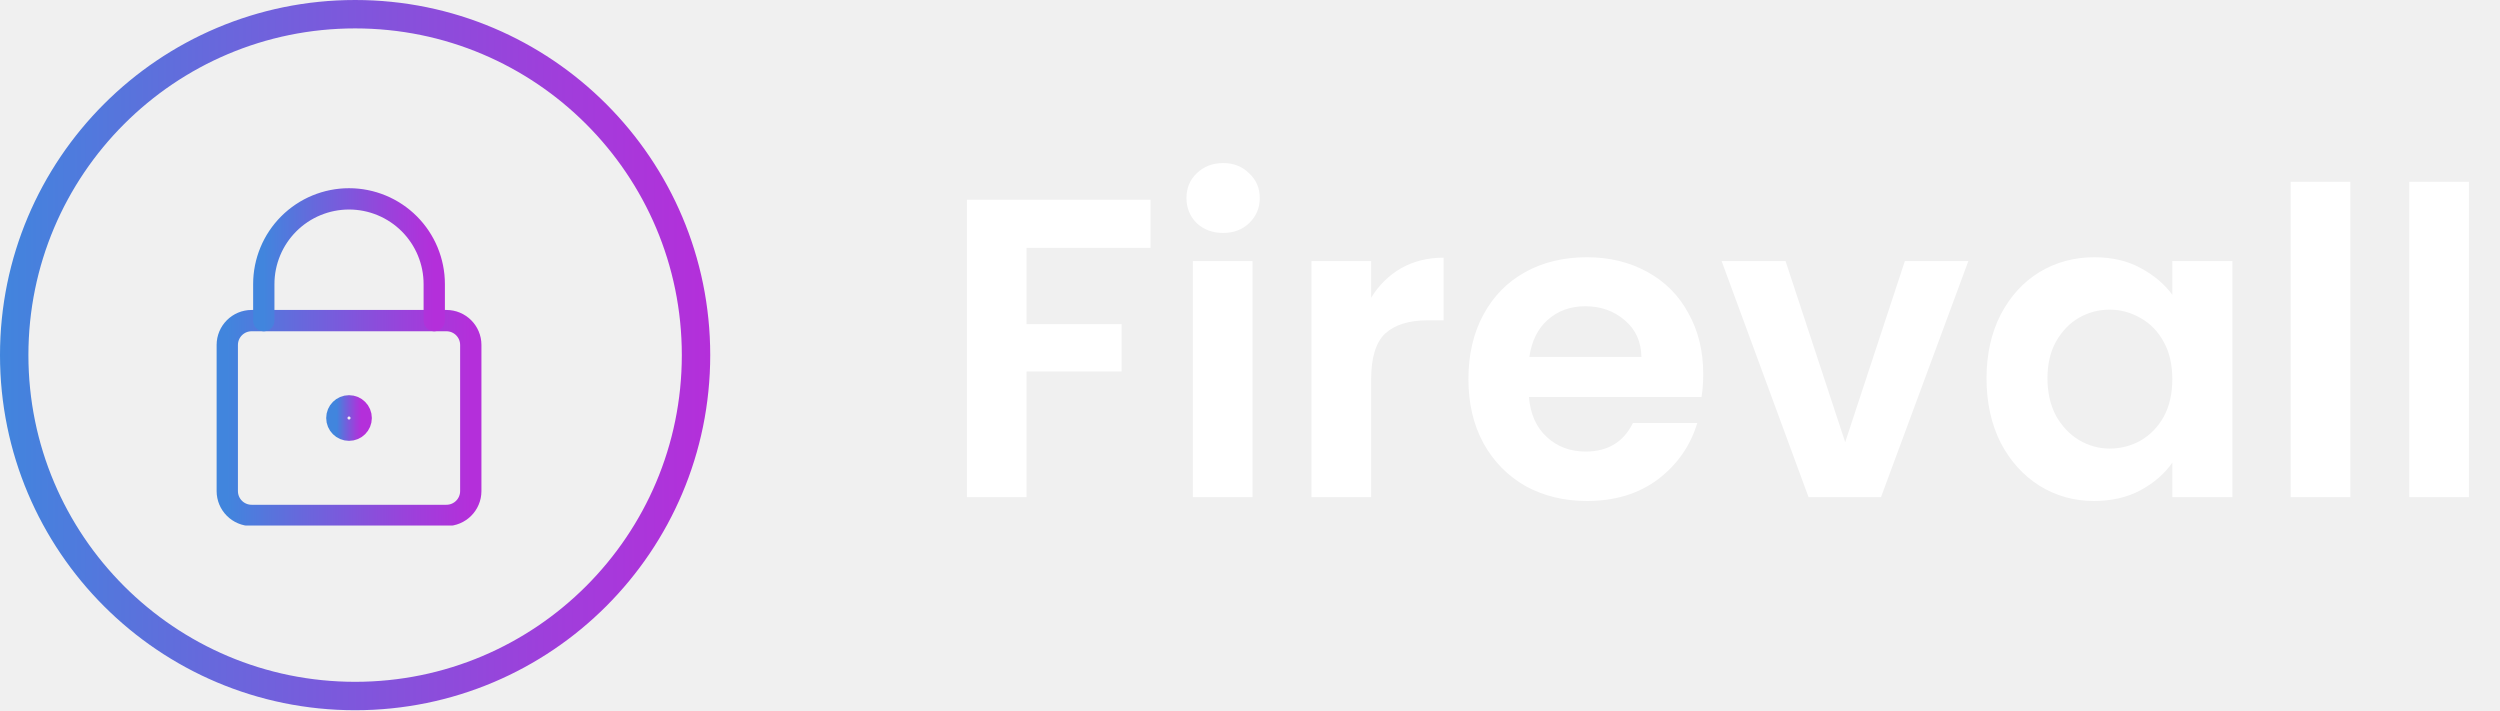
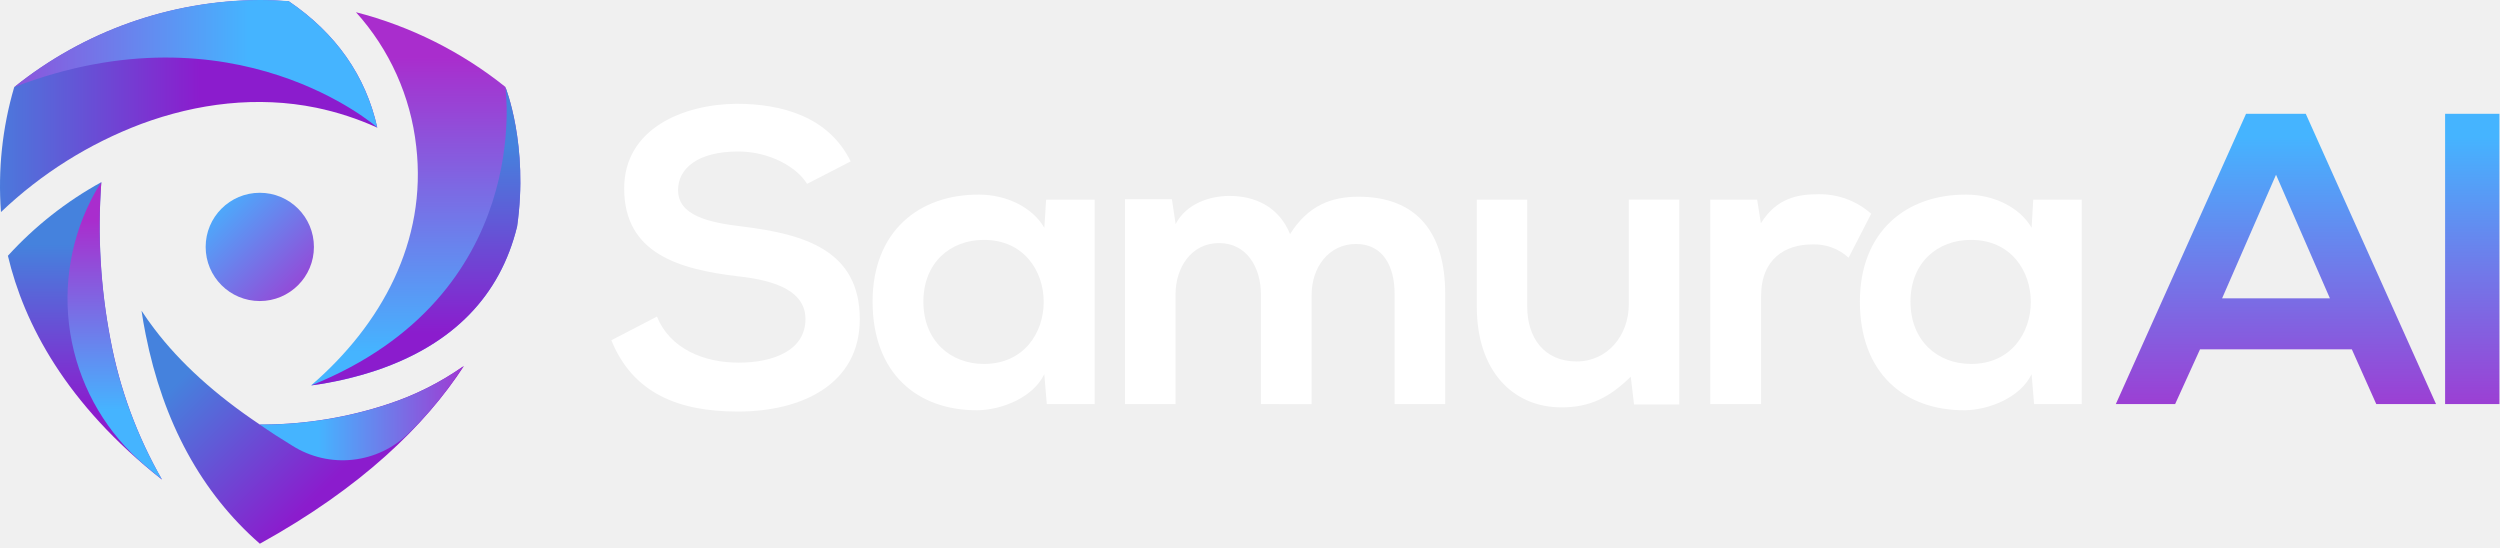
- <svg xmlns="http://www.w3.org/2000/svg" width="176" height="50" viewBox="0 0 176 50" fill="none">
-   <circle cx="25" cy="25" r="24" stroke="url(#paint0_linear_293_296)" stroke-width="2" />
-   <g clip-path="url(#clip0_293_296)">
-     <path d="M31.429 22.571H17.714C16.767 22.571 16 23.339 16 24.286V34.571C16 35.518 16.767 36.286 17.714 36.286H31.429C32.375 36.286 33.143 35.518 33.143 34.571V24.286C33.143 23.339 32.375 22.571 31.429 22.571Z" stroke="url(#paint1_linear_293_296)" stroke-width="1.5" stroke-linecap="round" stroke-linejoin="round" />
-     <path d="M30.571 22.571V20C30.571 18.409 29.939 16.883 28.814 15.757C27.689 14.632 26.163 14 24.571 14C22.98 14 21.454 14.632 20.329 15.757C19.204 16.883 18.571 18.409 18.571 20V22.571" stroke="url(#paint2_linear_293_296)" stroke-width="1.5" stroke-linecap="round" stroke-linejoin="round" />
-     <path d="M24.571 30.286C25.045 30.286 25.428 29.902 25.428 29.428C25.428 28.955 25.045 28.571 24.571 28.571C24.098 28.571 23.714 28.955 23.714 29.428C23.714 29.902 24.098 30.286 24.571 30.286Z" stroke="url(#paint3_linear_293_296)" stroke-width="1.5" stroke-linecap="round" stroke-linejoin="round" />
-   </g>
-   <path d="M81 14.06V17.45H72.27V22.82H78.96V26.15H72.27V35H68.07V14.06H81ZM86.108 16.4C85.368 16.4 84.748 16.17 84.248 15.71C83.768 15.23 83.528 14.64 83.528 13.94C83.528 13.24 83.768 12.66 84.248 12.2C84.748 11.72 85.368 11.48 86.108 11.48C86.848 11.48 87.458 11.72 87.938 12.2C88.438 12.66 88.688 13.24 88.688 13.94C88.688 14.64 88.438 15.23 87.938 15.71C87.458 16.17 86.848 16.4 86.108 16.4ZM88.178 18.38V35H83.978V18.38H88.178ZM96.528 20.96C97.068 20.08 97.768 19.39 98.628 18.89C99.508 18.39 100.508 18.14 101.628 18.14V22.55H100.518C99.198 22.55 98.198 22.86 97.518 23.48C96.858 24.1 96.528 25.18 96.528 26.72V35H92.328V18.38H96.528V20.96ZM119.907 26.33C119.907 26.93 119.867 27.47 119.787 27.95H107.637C107.737 29.15 108.157 30.09 108.897 30.77C109.637 31.45 110.547 31.79 111.627 31.79C113.187 31.79 114.297 31.12 114.957 29.78H119.487C119.007 31.38 118.087 32.7 116.727 33.74C115.367 34.76 113.697 35.27 111.717 35.27C110.117 35.27 108.677 34.92 107.397 34.22C106.137 33.5 105.147 32.49 104.427 31.19C103.727 29.89 103.377 28.39 103.377 26.69C103.377 24.97 103.727 23.46 104.427 22.16C105.127 20.86 106.107 19.86 107.367 19.16C108.627 18.46 110.077 18.11 111.717 18.11C113.297 18.11 114.707 18.45 115.947 19.13C117.207 19.81 118.177 20.78 118.857 22.04C119.557 23.28 119.907 24.71 119.907 26.33ZM115.557 25.13C115.537 24.05 115.147 23.19 114.387 22.55C113.627 21.89 112.697 21.56 111.597 21.56C110.557 21.56 109.677 21.88 108.957 22.52C108.257 23.14 107.827 24.01 107.667 25.13H115.557ZM129.902 31.13L134.102 18.38H138.572L132.422 35H127.322L121.202 18.38H125.702L129.902 31.13ZM139.851 26.63C139.851 24.95 140.181 23.46 140.841 22.16C141.521 20.86 142.431 19.86 143.571 19.16C144.731 18.46 146.021 18.11 147.441 18.11C148.681 18.11 149.761 18.36 150.681 18.86C151.621 19.36 152.371 19.99 152.931 20.75V18.38H157.161V35H152.931V32.57C152.391 33.35 151.641 34 150.681 34.52C149.741 35.02 148.651 35.27 147.411 35.27C146.011 35.27 144.731 34.91 143.571 34.19C142.431 33.47 141.521 32.46 140.841 31.16C140.181 29.84 139.851 28.33 139.851 26.63ZM152.931 26.69C152.931 25.67 152.731 24.8 152.331 24.08C151.931 23.34 151.391 22.78 150.711 22.4C150.031 22 149.301 21.8 148.521 21.8C147.741 21.8 147.021 21.99 146.361 22.37C145.701 22.75 145.161 23.31 144.741 24.05C144.341 24.77 144.141 25.63 144.141 26.63C144.141 27.63 144.341 28.51 144.741 29.27C145.161 30.01 145.701 30.58 146.361 30.98C147.041 31.38 147.761 31.58 148.521 31.58C149.301 31.58 150.031 31.39 150.711 31.01C151.391 30.61 151.931 30.05 152.331 29.33C152.731 28.59 152.931 27.71 152.931 26.69ZM165.463 12.8V35H161.263V12.8H165.463ZM173.813 12.8V35H169.613V12.8H173.813Z" fill="white" />
+ <svg xmlns="http://www.w3.org/2000/svg" width="502" height="110" viewBox="0 0 502 110" fill="none">
+   <path d="M28.376 24.88C39.606 20.72 51.726 19.22 63.496 21.63C67.717 22.508 71.829 23.849 75.756 25.63C73.426 15.21 67.456 6.7 57.976 0.26C56.086 0.12 54.146 0.03 52.156 0.03C34.213 0.108 16.828 6.275 2.846 17.52C0.462 25.646 -0.435 34.136 0.196 42.58C8.308 34.851 17.891 28.831 28.376 24.88Z" fill="url(#paint0_linear_28_37)" />
+   <path d="M83.576 29.38C85.796 48.47 76.576 65.22 62.476 77.38C66.998 76.778 71.452 75.743 75.776 74.29C90.996 69.08 100.436 59.38 103.836 45.45C106.176 29.08 101.476 17.45 101.476 17.45C92.65 10.383 82.425 5.271 71.476 2.45C78.233 9.936 82.465 19.357 83.576 29.38Z" fill="url(#paint1_linear_28_37)" />
+   <path d="M77.876 81.15C69.934 83.78 61.632 85.16 53.266 85.24C52.626 85.24 52.266 85.24 52.156 85.24C43.286 79.31 36.156 72.86 30.966 66C30.056 64.81 29.206 63.6 28.416 62.39C28.646 63.93 28.916 65.5 29.236 67.09C32.766 84.86 40.466 98.94 52.176 109.18C72.606 97.89 85.346 85.45 93.176 73.48C88.486 76.783 83.329 79.368 77.876 81.15Z" fill="url(#paint2_linear_28_37)" />
+   <path d="M22.196 68.23C20.192 57.807 19.57 47.166 20.346 36.58C13.322 40.441 6.983 45.435 1.586 51.36C4.826 65.01 13.236 81.11 32.526 96.31C27.531 87.596 24.039 78.103 22.196 68.23Z" fill="url(#paint3_linear_28_37)" />
+   <path d="M57.976 0.23C56.086 0.09 54.146 0 52.156 0C34.213 0.078 16.828 6.245 2.846 17.49C47.256 0.42 75.756 25.6 75.756 25.6C73.426 15.18 67.456 6.67 57.976 0.23Z" fill="url(#paint4_linear_28_37)" />
+   <path d="M29.106 93.47C30.206 94.4 31.346 95.34 32.526 96.27C27.532 87.582 24.034 78.117 22.176 68.27C20.175 57.833 19.559 47.178 20.346 36.58C19.573 37.75 18.871 38.965 18.246 40.22C13.81 49.026 12.47 59.068 14.44 68.729C16.41 78.389 21.576 87.105 29.106 93.47Z" fill="url(#paint5_linear_28_37)" />
+   <path d="M92.976 73.58C88.343 76.839 83.255 79.396 77.876 81.17C69.934 83.801 61.632 85.18 53.266 85.26C52.636 85.26 52.266 85.26 52.166 85.26C54.219 86.687 56.419 88.113 58.766 89.54C62.368 91.795 66.624 92.772 70.85 92.313C75.075 91.854 79.022 89.986 82.056 87.01C86.192 82.96 89.855 78.455 92.976 73.58Z" fill="url(#paint6_linear_28_37)" />
+   <path d="M103.836 45.48C106.176 29.11 101.476 17.48 101.476 17.48C101.476 17.48 107.476 59.31 62.476 77.4C66.998 76.798 71.452 75.763 75.776 74.311C90.996 69.111 100.436 59.41 103.836 45.48Z" fill="url(#paint7_linear_28_37)" />
+   <path d="M52.166 60.45C58.169 60.45 63.036 55.583 63.036 49.58C63.036 43.577 58.169 38.71 52.166 38.71C46.163 38.71 41.296 43.577 41.296 49.58C41.296 55.583 46.163 60.45 52.166 60.45Z" fill="url(#paint8_linear_28_37)" />
+   <path d="M162.056 36.92C160.056 33.59 154.566 30.42 148.236 30.42C140.076 30.42 136.156 33.84 136.156 38.17C136.156 43.25 142.156 44.67 149.156 45.5C161.316 47 172.646 50.16 172.646 64.07C172.646 77.07 161.156 82.64 148.156 82.64C136.246 82.64 127.086 78.98 122.756 68.32L131.916 63.57C134.506 69.98 141.246 72.82 148.326 72.82C155.236 72.82 161.736 70.4 161.736 64.07C161.736 58.57 155.986 56.33 148.246 55.49C136.336 54.08 125.336 50.91 125.336 37.84C125.336 25.84 137.166 20.93 147.906 20.84C156.986 20.84 166.396 23.42 170.816 32.41L162.056 36.92Z" fill="white" />
+   <path d="M210.066 40.09H219.806V81.14H210.196L209.696 75.14C207.356 79.97 200.946 82.3 196.366 82.38C184.206 82.47 175.216 74.97 175.216 60.56C175.216 46.4 184.626 38.99 196.616 39.08C202.116 39.08 207.356 41.66 209.696 45.74L210.066 40.09ZM185.416 60.58C185.416 68.41 190.826 73.08 197.576 73.08C213.576 73.08 213.576 48.17 197.576 48.17C190.826 48.16 185.416 52.74 185.416 60.58Z" fill="white" />
+   <path d="M253.196 81.14V59.14C253.196 53.72 250.366 48.81 244.786 48.81C239.206 48.81 236.046 53.72 236.046 59.14V81.14H225.896V40H235.316L236.066 45C238.226 40.84 242.976 39.34 246.886 39.34C251.806 39.34 256.716 41.34 259.046 47C262.716 41.17 267.456 39.5 272.786 39.5C284.446 39.5 290.196 46.66 290.196 58.99V81.14H280.036V58.99C280.036 53.58 277.786 48.99 272.286 48.99C266.786 48.99 263.376 53.73 263.376 59.15V81.15L253.196 81.14Z" fill="white" />
+   <path d="M306.666 40.09V61.58C306.666 67.83 310.076 72.58 316.576 72.58C322.826 72.58 327.066 67.33 327.066 61.08V40.08H337.196V81.22H328.116L327.456 75.64C323.206 79.8 319.296 81.8 313.546 81.8C303.716 81.8 296.546 74.39 296.546 61.65V40.09H306.666Z" fill="white" />
+   <path d="M352.836 40.09L353.586 44.83C356.746 39.75 360.996 39 365.156 39C369.048 38.939 372.823 40.337 375.736 42.92L371.196 51.75C370.211 50.843 369.056 50.141 367.798 49.683C366.54 49.224 365.203 49.02 363.866 49.08C358.536 49.08 353.626 51.91 353.626 59.49V81.14H343.426V40.09H352.836Z" fill="white" />
+   <path d="M408.276 40.09H418.016V81.14H408.446L407.946 75.14C405.606 79.97 399.196 82.3 394.616 82.38C382.456 82.47 373.466 74.97 373.466 60.56C373.466 46.4 382.876 38.99 394.866 39.08C400.366 39.08 405.606 41.66 407.946 45.74L408.276 40.09ZM383.626 60.58C383.626 68.41 389.036 73.08 395.786 73.08C411.786 73.08 411.786 48.17 395.786 48.17C389.036 48.16 383.626 52.74 383.626 60.58Z" fill="white" />
+   <path d="M451.006 22.85L424.856 81.14H436.766L441.766 70.14H472.246L477.156 81.14H489.156L462.996 22.85H451.006ZM446.196 59.91L457.026 35.09L467.846 59.91H446.196ZM490.976 22.85V81.14H501.886V22.85H490.976Z" fill="url(#paint9_linear_28_37)" />
  <defs>
-     <linearGradient id="paint0_linear_293_296" x1="0" y1="25" x2="50" y2="25" gradientUnits="userSpaceOnUse">
-       <stop stop-color="#4185DD" />
-       <stop offset="0.29" stop-color="#6669DC" />
-       <stop offset="0.77" stop-color="#9E3FDB" />
-       <stop offset="1" stop-color="#B42FDA" />
+     <linearGradient id="paint0_linear_28_37" x1="-3.904" y1="21.29" x2="40.106" y2="21.29" gradientUnits="userSpaceOnUse">
+       <stop stop-color="#4582DD" />
+       <stop offset="1" stop-color="#8B1CCD" />
    </linearGradient>
-     <linearGradient id="paint1_linear_293_296" x1="16" y1="29.428" x2="33.143" y2="29.428" gradientUnits="userSpaceOnUse">
-       <stop stop-color="#4185DD" />
-       <stop offset="0.29" stop-color="#6669DC" />
-       <stop offset="0.77" stop-color="#9E3FDB" />
-       <stop offset="1" stop-color="#B42FDA" />
+     <linearGradient id="paint1_linear_28_37" x1="83.476" y1="70.61" x2="83.476" y2="11.52" gradientUnits="userSpaceOnUse">
+       <stop stop-color="#45B4FF" />
+       <stop offset="1" stop-color="#A92DCD" />
    </linearGradient>
-     <linearGradient id="paint2_linear_293_296" x1="18.571" y1="18.286" x2="30.571" y2="18.286" gradientUnits="userSpaceOnUse">
-       <stop stop-color="#4185DD" />
-       <stop offset="0.29" stop-color="#6669DC" />
-       <stop offset="0.77" stop-color="#9E3FDB" />
-       <stop offset="1" stop-color="#B42FDA" />
+     <linearGradient id="paint2_linear_28_37" x1="46.796" y1="65.56" x2="72.216" y2="90.98" gradientUnits="userSpaceOnUse">
+       <stop stop-color="#4582DD" />
+       <stop offset="1" stop-color="#8B1CCD" />
    </linearGradient>
-     <linearGradient id="paint3_linear_293_296" x1="23.714" y1="29.428" x2="25.428" y2="29.428" gradientUnits="userSpaceOnUse">
-       <stop stop-color="#4185DD" />
-       <stop offset="0.29" stop-color="#6669DC" />
-       <stop offset="0.77" stop-color="#9E3FDB" />
-       <stop offset="1" stop-color="#B42FDA" />
+     <linearGradient id="paint3_linear_28_37" x1="17.056" y1="49.13" x2="17.056" y2="82.23" gradientUnits="userSpaceOnUse">
+       <stop stop-color="#4582DD" />
+       <stop offset="1" stop-color="#8B1CCD" />
    </linearGradient>
-     <clipPath id="clip0_293_296">
-       <rect width="24" height="24" fill="white" transform="translate(13 13)" />
-     </clipPath>
+     <linearGradient id="paint4_linear_28_37" x1="49.896" y1="12.8" x2="-15.854" y2="12.8" gradientUnits="userSpaceOnUse">
+       <stop stop-color="#45B4FF" />
+       <stop offset="1" stop-color="#A92DCD" />
+     </linearGradient>
+     <linearGradient id="paint5_linear_28_37" x1="23.026" y1="82.53" x2="23.026" y2="44.26" gradientUnits="userSpaceOnUse">
+       <stop stop-color="#45B4FF" />
+       <stop offset="1" stop-color="#A92DCD" />
+     </linearGradient>
+     <linearGradient id="paint6_linear_28_37" x1="63.886" y1="82.96" x2="96.106" y2="82.96" gradientUnits="userSpaceOnUse">
+       <stop stop-color="#45B4FF" />
+       <stop offset="1" stop-color="#A92DCD" />
+     </linearGradient>
+     <linearGradient id="paint7_linear_28_37" x1="83.476" y1="29.37" x2="83.476" y2="67.1" gradientUnits="userSpaceOnUse">
+       <stop stop-color="#4582DD" />
+       <stop offset="1" stop-color="#8B1CCD" />
+     </linearGradient>
+     <linearGradient id="paint8_linear_28_37" x1="42.566" y1="39.98" x2="64.826" y2="62.24" gradientUnits="userSpaceOnUse">
+       <stop stop-color="#45B4FF" />
+       <stop offset="1" stop-color="#A92DCD" />
+     </linearGradient>
+     <linearGradient id="paint9_linear_28_37" x1="463.356" y1="27.43" x2="463.356" y2="89.53" gradientUnits="userSpaceOnUse">
+       <stop stop-color="#45B4FF" />
+       <stop offset="1" stop-color="#A92DCD" />
+     </linearGradient>
  </defs>
</svg>
